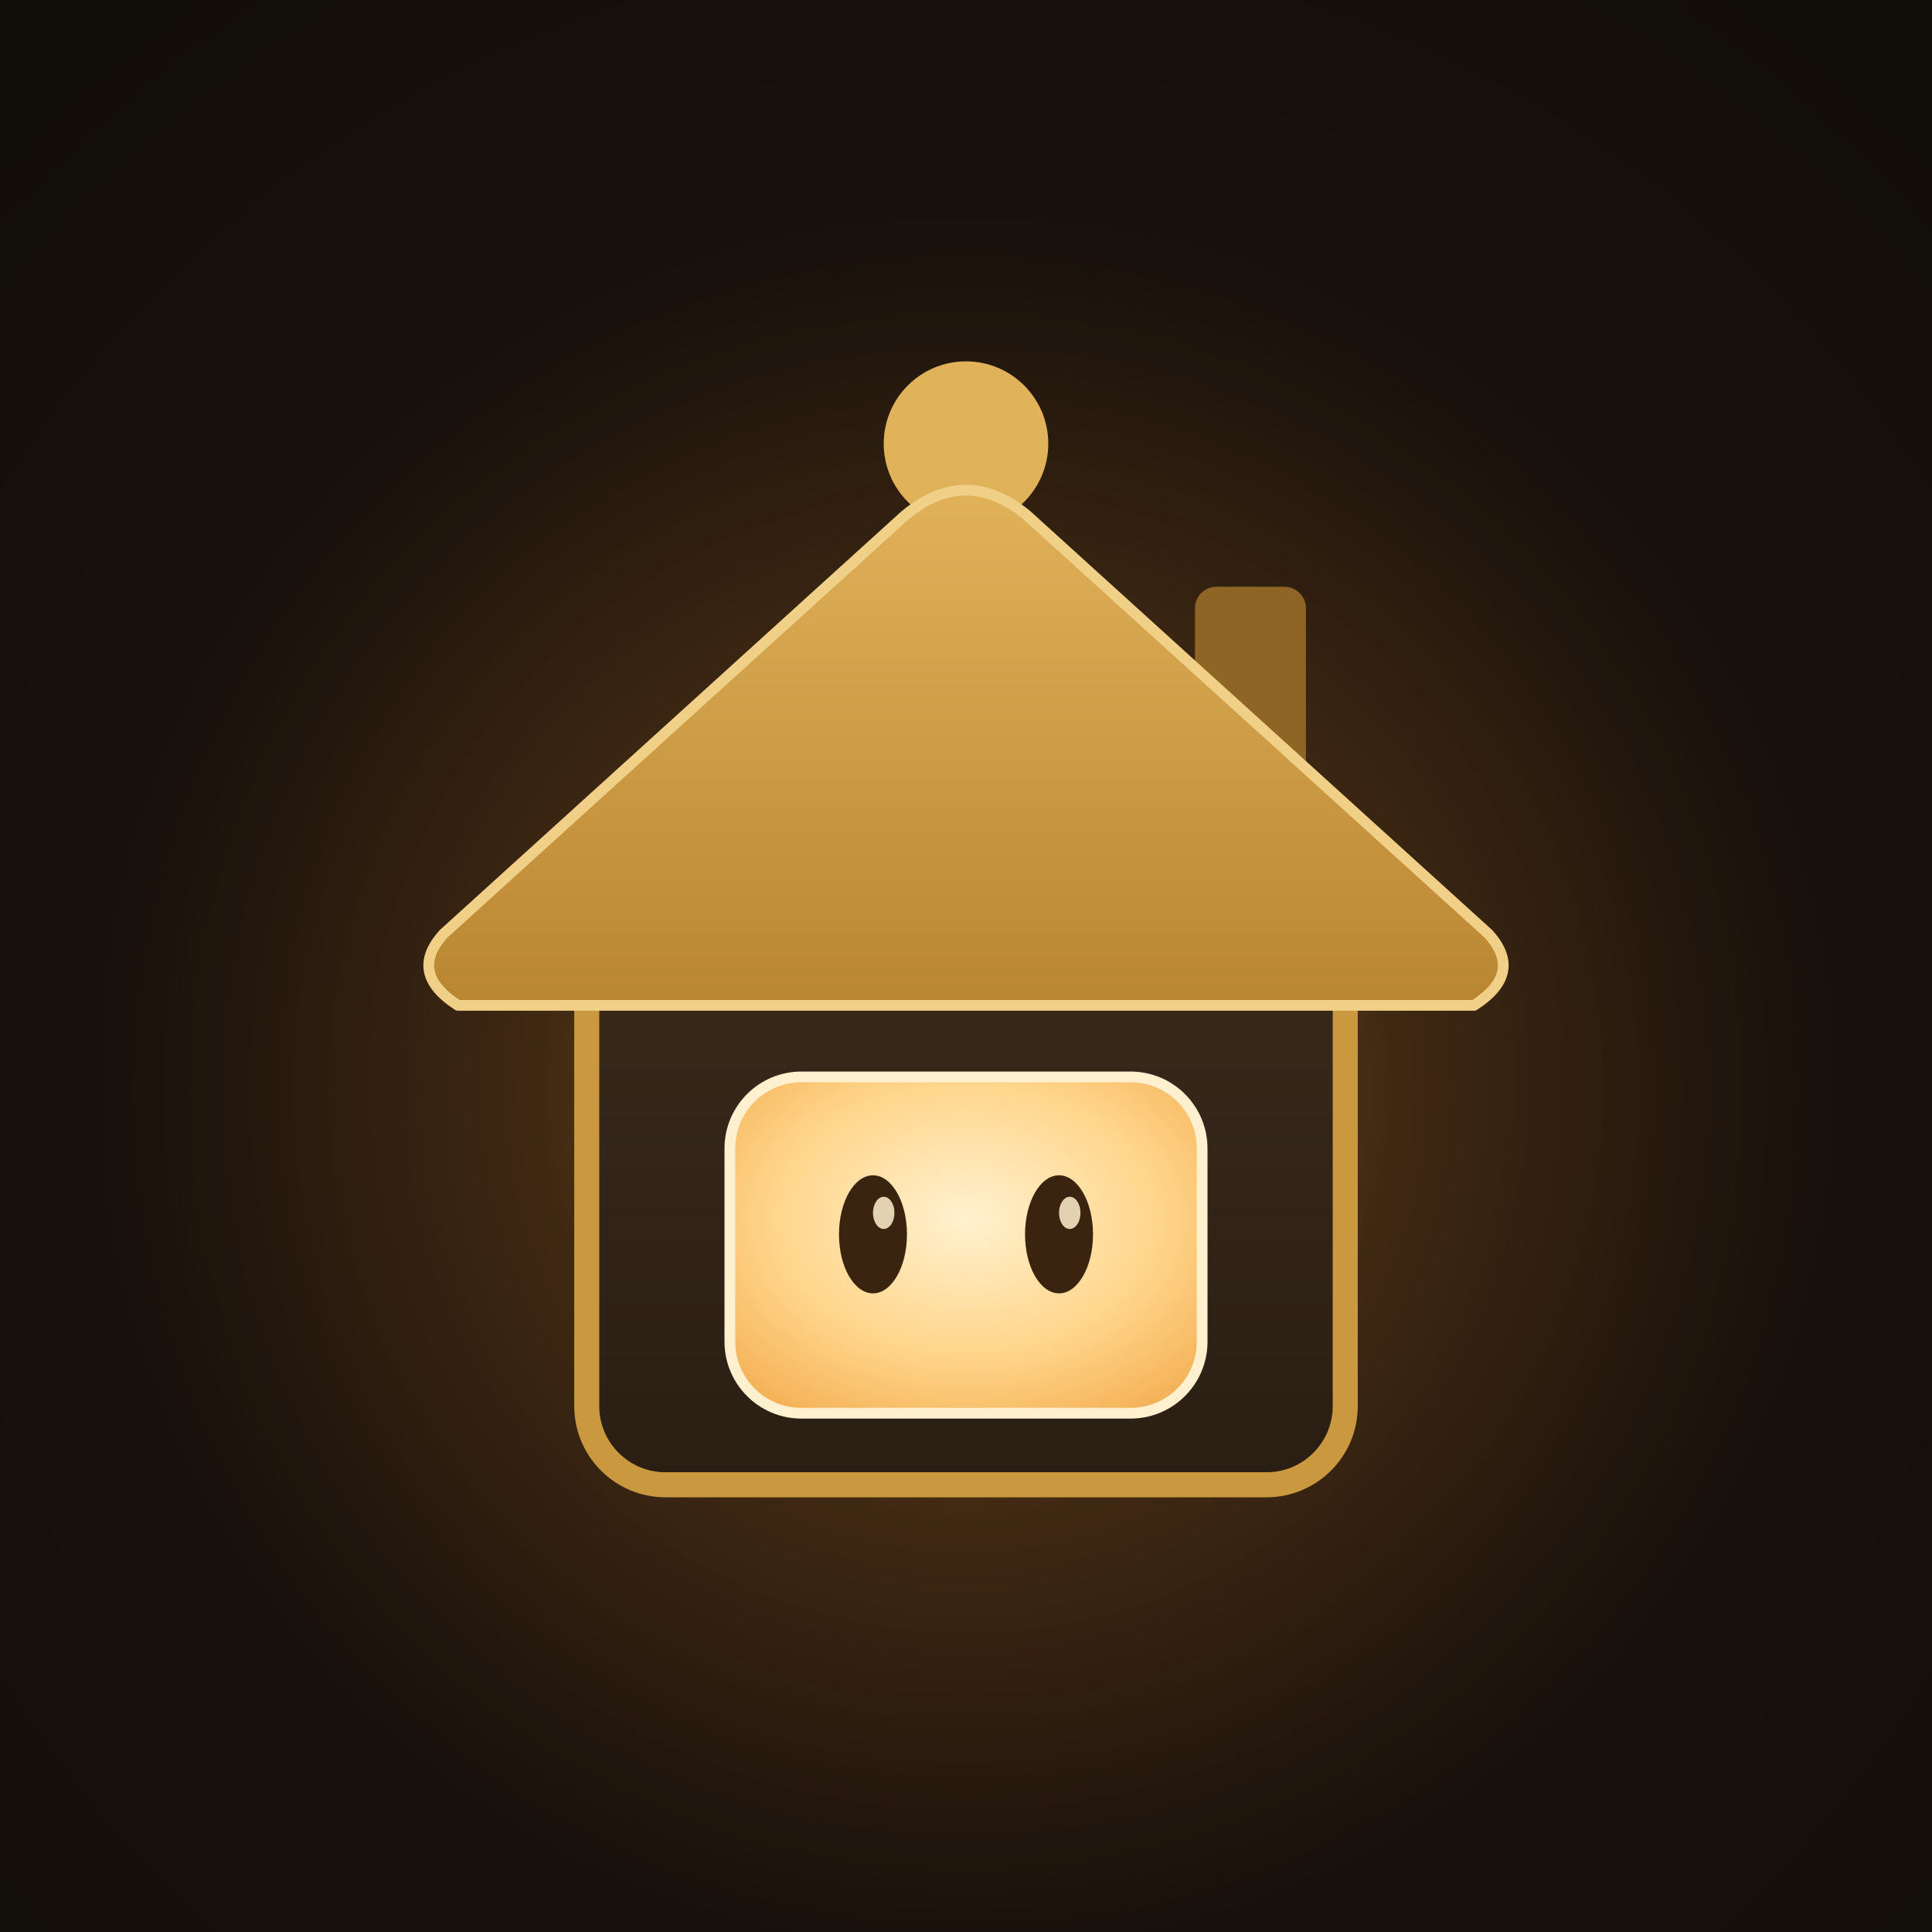
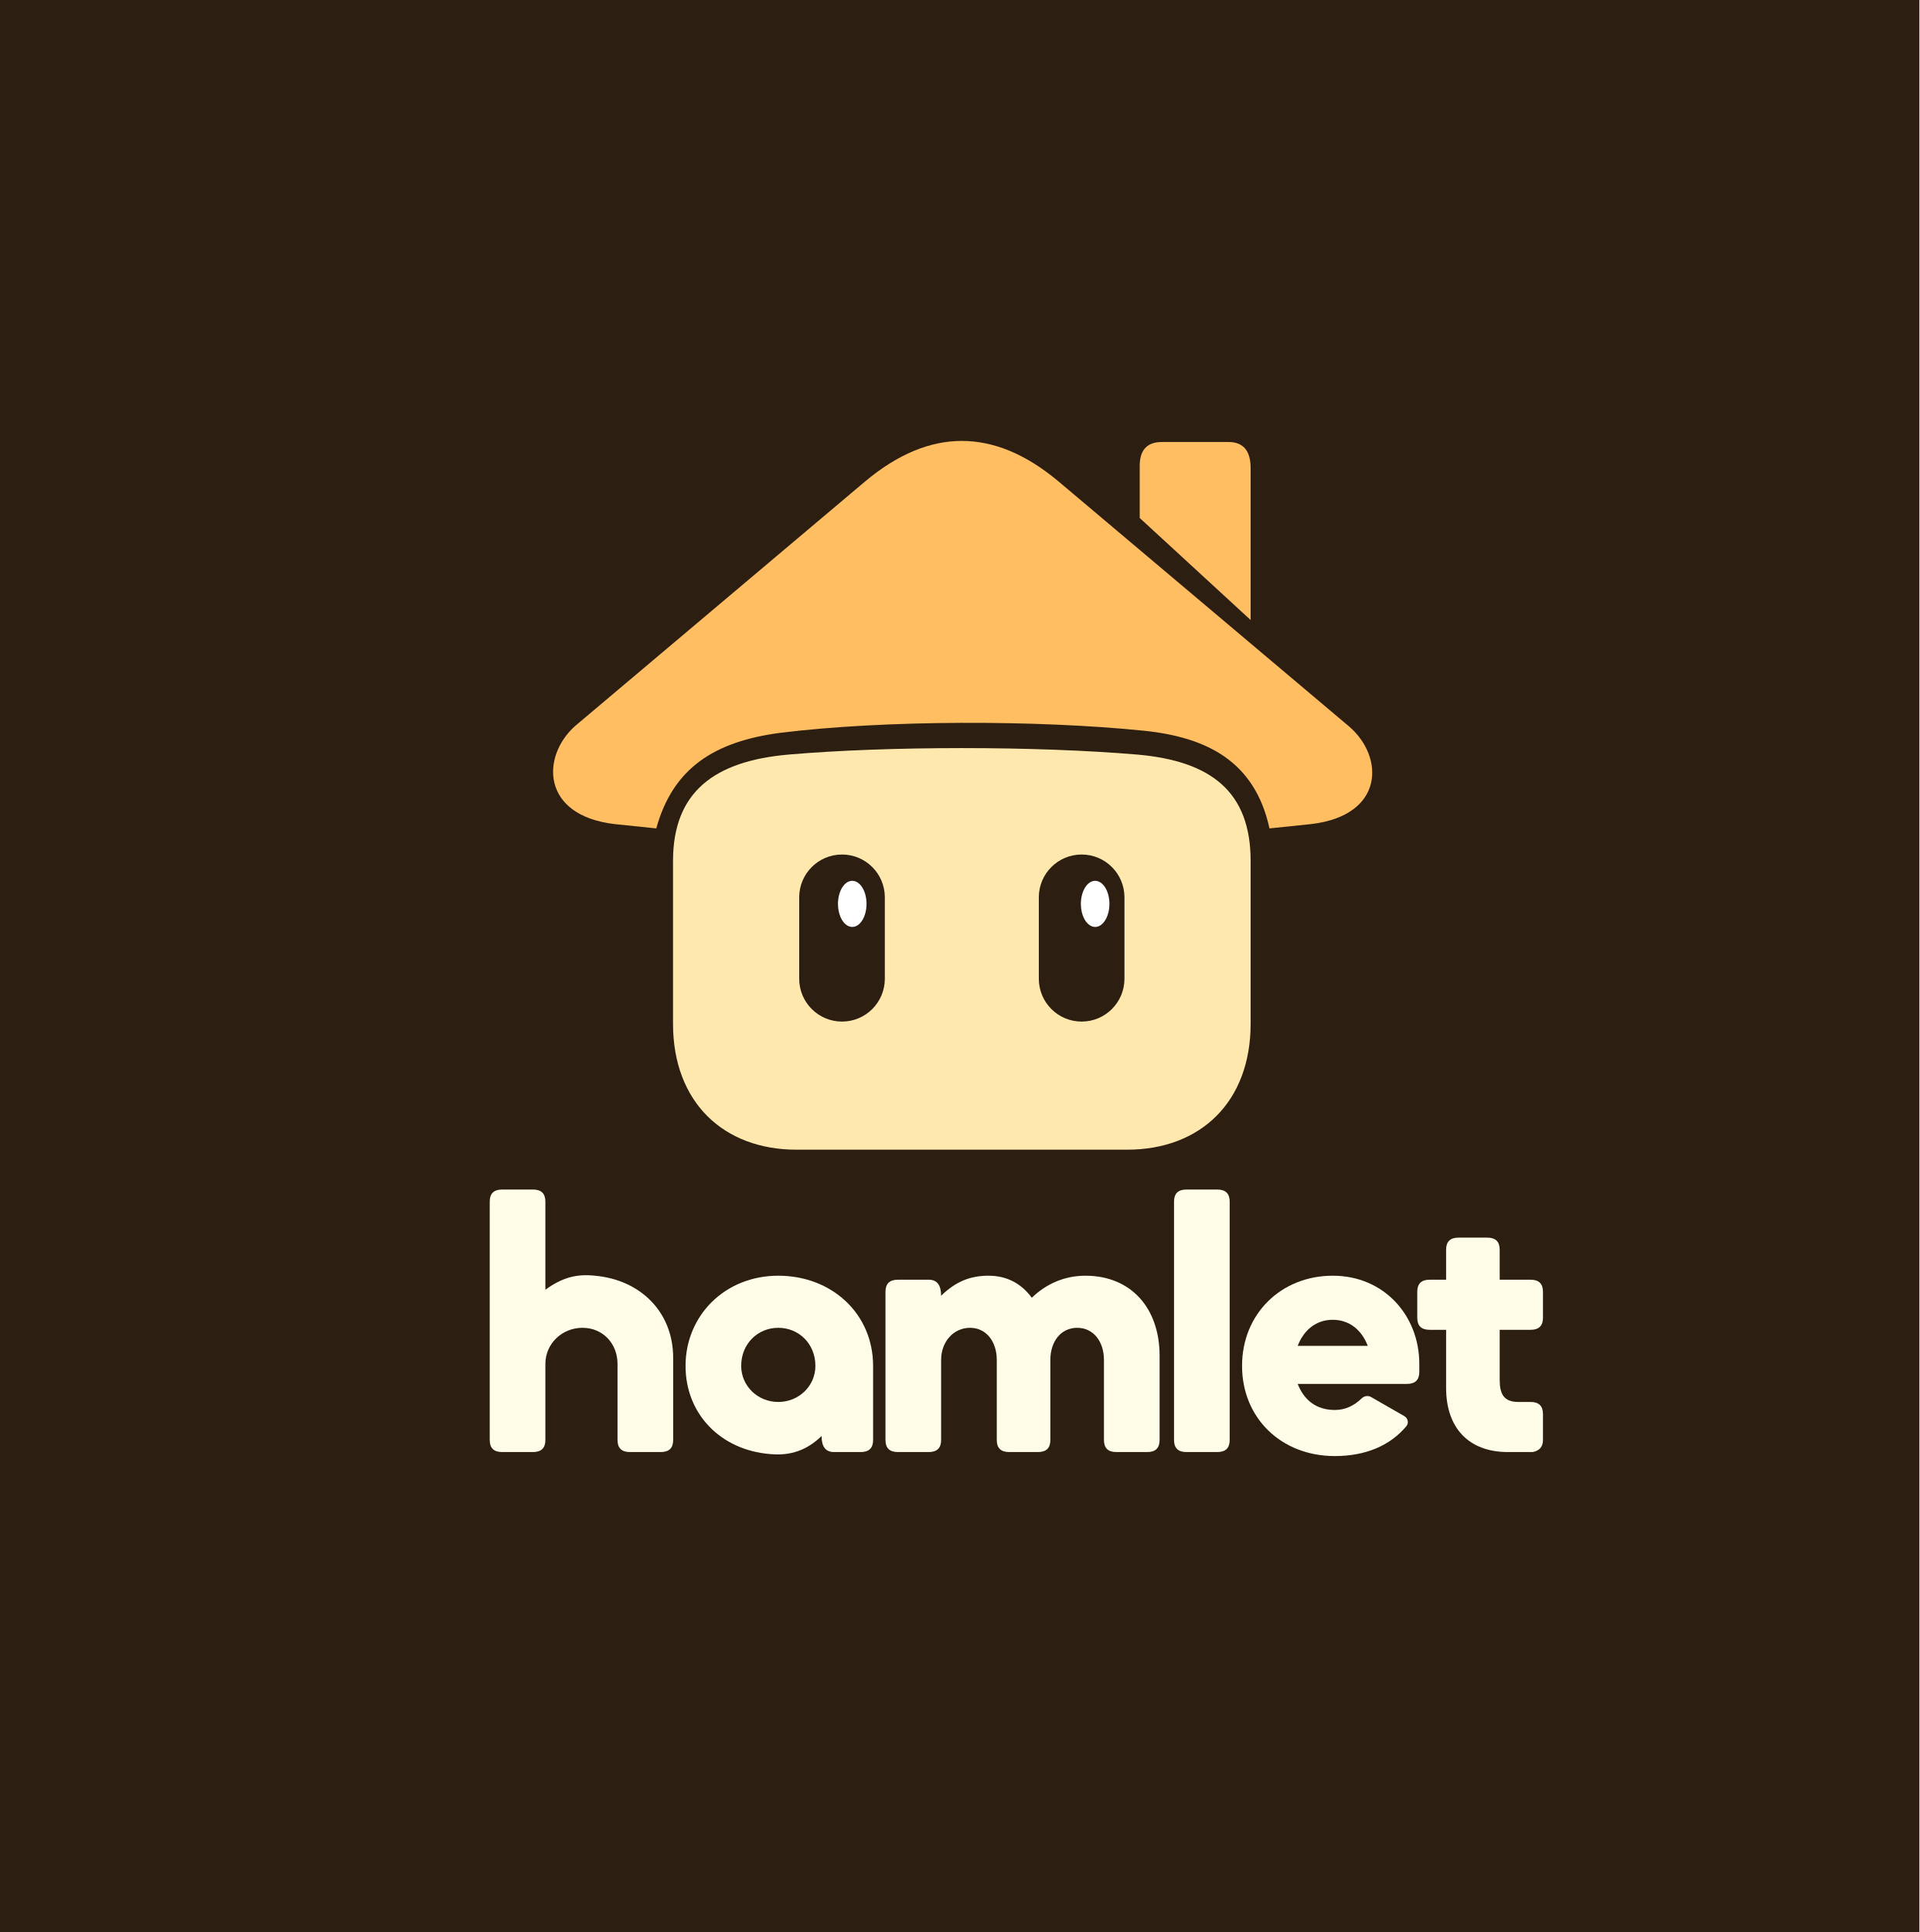
- <svg xmlns="http://www.w3.org/2000/svg" viewBox="0 0 1080 1080" width="1080" height="1080">
-   <defs>
-     <radialGradient id="bg" cx="50%" cy="56%" r="70%">
-       <stop offset="0" stop-color="#2b1c0e" />
-       <stop offset="0.55" stop-color="#1a120b" />
-       <stop offset="1" stop-color="#120e0a" />
-     </radialGradient>
-     <radialGradient id="halo" cx="50%" cy="50%" r="50%">
-       <stop offset="0" stop-color="#ff9a3c" stop-opacity="0.55" />
-       <stop offset="0.5" stop-color="#ff9a3c" stop-opacity="0.14" />
-       <stop offset="1" stop-color="#ff9a3c" stop-opacity="0" />
-     </radialGradient>
-     <radialGradient id="face" cx="50%" cy="42%" r="75%">
-       <stop offset="0" stop-color="#fff1cf" />
-       <stop offset="0.55" stop-color="#ffd58a" />
-       <stop offset="1" stop-color="#f2a94a" />
-     </radialGradient>
-     <linearGradient id="roof" x1="0" y1="0" x2="0" y2="1">
-       <stop offset="0" stop-color="#e0b25a" />
-       <stop offset="1" stop-color="#b98531" />
-     </linearGradient>
-     <linearGradient id="wall" x1="0" y1="0" x2="0" y2="1">
-       <stop offset="0" stop-color="#3a2a1b" />
-       <stop offset="1" stop-color="#2a1e13" />
-     </linearGradient>
-   </defs>
-   <rect width="1080" height="1080" fill="url(#bg)" />
-   <g transform="translate(540 540)">
-     <circle cx="0" cy="70" r="470" fill="url(#halo)" />
-     <circle cx="0" cy="-292" r="46" fill="#e0b25a" />
-     <rect x="128" y="-212" width="62" height="120" rx="12" fill="#8f6526" />
-     <rect x="-212" y="-40" width="424" height="330" rx="44" fill="url(#wall)" stroke="#c9983f" stroke-width="14" />
-     <path d="M -292 -18 L -34 -252 Q 0 -280 34 -252 L 292 -18 Q 312 4 284 22 L -284 22 Q -312 4 -292 -18 Z" fill="url(#roof)" stroke="#f0cf86" stroke-width="6" stroke-linejoin="round" />
-     <rect x="-132" y="62" width="264" height="188" rx="40" fill="url(#face)" stroke="#fff1cf" stroke-width="6" />
-     <ellipse cx="-52" cy="150" rx="19" ry="33" fill="#3a2410" />
-     <ellipse cx="52" cy="150" rx="19" ry="33" fill="#3a2410" />
-     <ellipse cx="-46" cy="138" rx="6" ry="9" fill="#fff1cf" opacity="0.85" />
-     <ellipse cx="58" cy="138" rx="6" ry="9" fill="#fff1cf" opacity="0.85" />
+ <svg xmlns="http://www.w3.org/2000/svg" viewBox="0 0 1067.693 1074.939">
+   <path d="M0 0 L1067.693 0 L1067.693 1074.939 L0 1074.939 Z" style="fill:#2d1e12" />
+   <path d="M634.002 288.199 L634.002 259.212 C634.002 250.355 638.115 245.926 646.342 245.926 L683.363 245.926 C691.59 245.926 695.704 250.758 695.704 260.42 L695.704 344.966 Z" style="fill:#ffbe62" />
+   <path d="M374.387 479.031 C374.387 440.382 397.671 423.473 438.418 419.849 C494.299 415.018 575.792 415.018 632.838 419.849 C673.584 423.473 695.704 440.382 695.704 479.031 L695.704 569.616 C695.704 613.097 667.763 639.668 627.017 639.668 L443.075 639.668 C402.328 639.668 374.387 613.097 374.387 569.616 Z" style="fill:#ffe8ad" />
+   <path d="M319.671 404.148 L481.493 267.667 C517.195 237.874 552.897 237.874 588.598 267.667 L750.421 404.148 C770.212 421.057 770.212 453.667 729.465 458.499 L706.181 460.914 C698.032 423.473 671.256 410.187 636.33 406.563 C576.956 400.524 491.971 400.524 433.761 407.771 C397.671 412.602 374.387 427.096 365.074 460.914 L341.79 458.499 C301.044 453.667 301.044 421.057 319.671 404.148 Z" style="fill:#ffbe62" />
+   <g class="eyes">
+     <path d="M468.397 475.443 L468.397 475.443 C481.551 475.443 492.215 486.106 492.215 499.26 L492.215 544.572 C492.215 557.726 481.551 568.39 468.397 568.39 L468.397 568.39 C455.243 568.39 444.579 557.726 444.579 544.572 L444.579 499.26 C444.579 486.106 455.243 475.443 468.397 475.443 Z" style="fill:#2d1e12" />
+     <path d="M601.694 475.443 L601.694 475.443 C614.848 475.443 625.512 486.106 625.512 499.26 L625.512 544.572 C625.512 557.726 614.848 568.39 601.694 568.39 L601.694 568.39 C588.54 568.39 577.877 557.726 577.877 544.572 L577.877 499.26 C577.877 486.106 588.54 475.443 601.694 475.443 Z" style="fill:#2d1e12" />
+     <path d="M482.035 502.907 C482.035 509.992 478.48 515.736 474.094 515.736 C469.708 515.736 466.153 509.992 466.153 502.907 C466.153 495.823 469.708 490.079 474.094 490.079 C478.48 490.079 482.035 495.823 482.035 502.907 Z" style="fill:#ffffff" />
+     <path d="M617.151 502.907 C617.151 509.992 613.596 515.736 609.21 515.736 C604.824 515.736 601.269 509.992 601.269 502.907 C601.269 495.823 604.824 490.079 609.21 490.079 C613.596 490.079 617.151 495.823 617.151 502.907 Z" style="fill:#ffffff" />
  </g>
+   <path d="M279.307 661.841 L296.505 661.841 C301.092 661.841 303.385 664.071 303.385 668.531 L303.385 717.591 C312.557 710.901 320.583 708.671 330.903 709.786 C356.127 712.016 374.473 729.856 374.473 755.501 L374.473 801.216 C374.473 805.676 372.179 807.906 367.593 807.906 L350.394 807.906 C345.808 807.906 343.515 805.676 343.515 801.216 L343.515 758.846 C343.515 747.696 335.489 738.776 324.023 738.776 C312.557 738.776 303.385 747.696 303.385 758.846 L303.385 801.216 C303.385 805.676 301.092 807.906 296.505 807.906 L279.307 807.906 C274.72 807.906 272.427 805.676 272.427 801.216 L272.427 668.531 C272.427 664.071 274.72 661.841 279.307 661.841 Z" style="fill:#fffce8" />
+   <path d="M432.948 709.786 C462.759 709.786 485.691 730.971 485.691 759.961 L485.691 801.216 C485.691 805.676 483.398 807.906 478.811 807.906 L463.906 807.906 C459.319 807.906 457.026 804.933 457.026 798.986 C449 806.791 439.828 810.136 428.362 809.021 C400.844 806.791 381.352 786.721 381.352 759.961 C381.352 732.086 403.137 709.786 432.948 709.786 Z M432.948 738.776 C421.482 738.776 412.31 747.696 412.31 759.961 C412.31 771.111 421.482 780.031 432.948 780.031 C444.414 780.031 453.587 771.111 453.587 759.961 C453.587 747.696 444.414 738.776 432.948 738.776 Z" style="fill:#fffce8;fill-rule:evenodd" />
+   <path d="M499.45 712.016 L516.648 712.016 C521.235 712.016 523.528 714.989 523.528 720.936 C531.554 713.131 539.58 709.786 549.899 709.786 C560.218 709.786 568.244 714.246 573.977 722.051 C582.003 714.246 592.323 709.786 603.788 709.786 C629.013 709.786 645.065 727.626 645.065 754.386 L645.065 801.216 C645.065 805.676 642.772 807.906 638.186 807.906 L620.987 807.906 C616.401 807.906 614.108 805.676 614.108 801.216 L614.108 756.616 C614.108 746.581 608.375 738.776 599.202 738.776 C590.029 738.776 584.297 746.581 584.297 756.616 L584.297 801.216 C584.297 805.676 582.003 807.906 577.417 807.906 L561.365 807.906 C556.779 807.906 554.486 805.676 554.486 801.216 L554.486 756.616 C554.486 746.581 548.753 738.776 539.58 738.776 C530.407 738.776 523.528 746.581 523.528 756.616 L523.528 801.216 C523.528 805.676 521.235 807.906 516.648 807.906 L499.45 807.906 C494.863 807.906 492.57 805.676 492.57 801.216 L492.57 718.706 C492.57 714.246 494.863 712.016 499.45 712.016 Z" style="fill:#fffce8" />
+   <path d="M659.971 661.841 L677.169 661.841 C681.756 661.841 684.049 664.071 684.049 668.531 L684.049 801.216 C684.049 805.676 681.756 807.906 677.169 807.906 L659.971 807.906 C655.384 807.906 653.091 805.676 653.091 801.216 L653.091 668.531 C653.091 664.071 655.384 661.841 659.971 661.841 Z" style="fill:#fffce8" />
+   <path d="M741.378 709.786 C770.042 709.786 789.534 732.086 789.534 758.846 L789.534 763.306 C789.534 767.766 787.241 769.996 782.655 769.996 L721.886 769.996 C725.326 778.916 732.205 784.491 742.524 784.491 C748.306 784.491 753.278 782.128 757.44 778.065 C758.892 776.648 761.022 776.317 762.656 777.256 L781.193 787.908 C783.247 789.089 783.793 791.772 782.333 793.517 C773.064 804.596 759.219 810.136 742.524 810.136 C712.713 810.136 690.928 788.951 690.928 759.961 C690.928 730.971 712.713 709.786 741.378 709.786 Z M721.886 748.811 L760.87 748.811 C757.43 739.891 750.55 734.316 741.378 734.316 C732.205 734.316 725.326 739.891 721.886 748.811 Z" style="fill:#fffce8;fill-rule:evenodd" />
+   <path d="M811.319 688.601 L827.371 688.601 C831.958 688.601 834.251 690.831 834.251 695.291 L834.251 712.016 L851.449 712.016 C856.036 712.016 858.329 714.246 858.329 718.706 L858.329 733.201 C858.329 737.661 856.036 739.891 851.449 739.891 L834.251 739.891 L834.251 767.766 C834.251 775.571 836.544 780.031 844.57 780.031 L851.449 780.031 C856.036 780.031 858.329 782.261 858.329 786.721 L858.329 801.216 C858.329 804.933 856.418 807.163 852.596 807.906 L838.837 807.906 C817.052 807.906 804.44 794.526 804.44 772.226 L804.44 739.891 L795.267 739.891 C790.681 739.891 788.388 737.661 788.388 733.201 L788.388 718.706 C788.388 714.246 790.681 712.016 795.267 712.016 L804.44 712.016 L804.44 695.291 C804.44 690.831 806.733 688.601 811.319 688.601 Z" style="fill:#fffce8" />
</svg>
